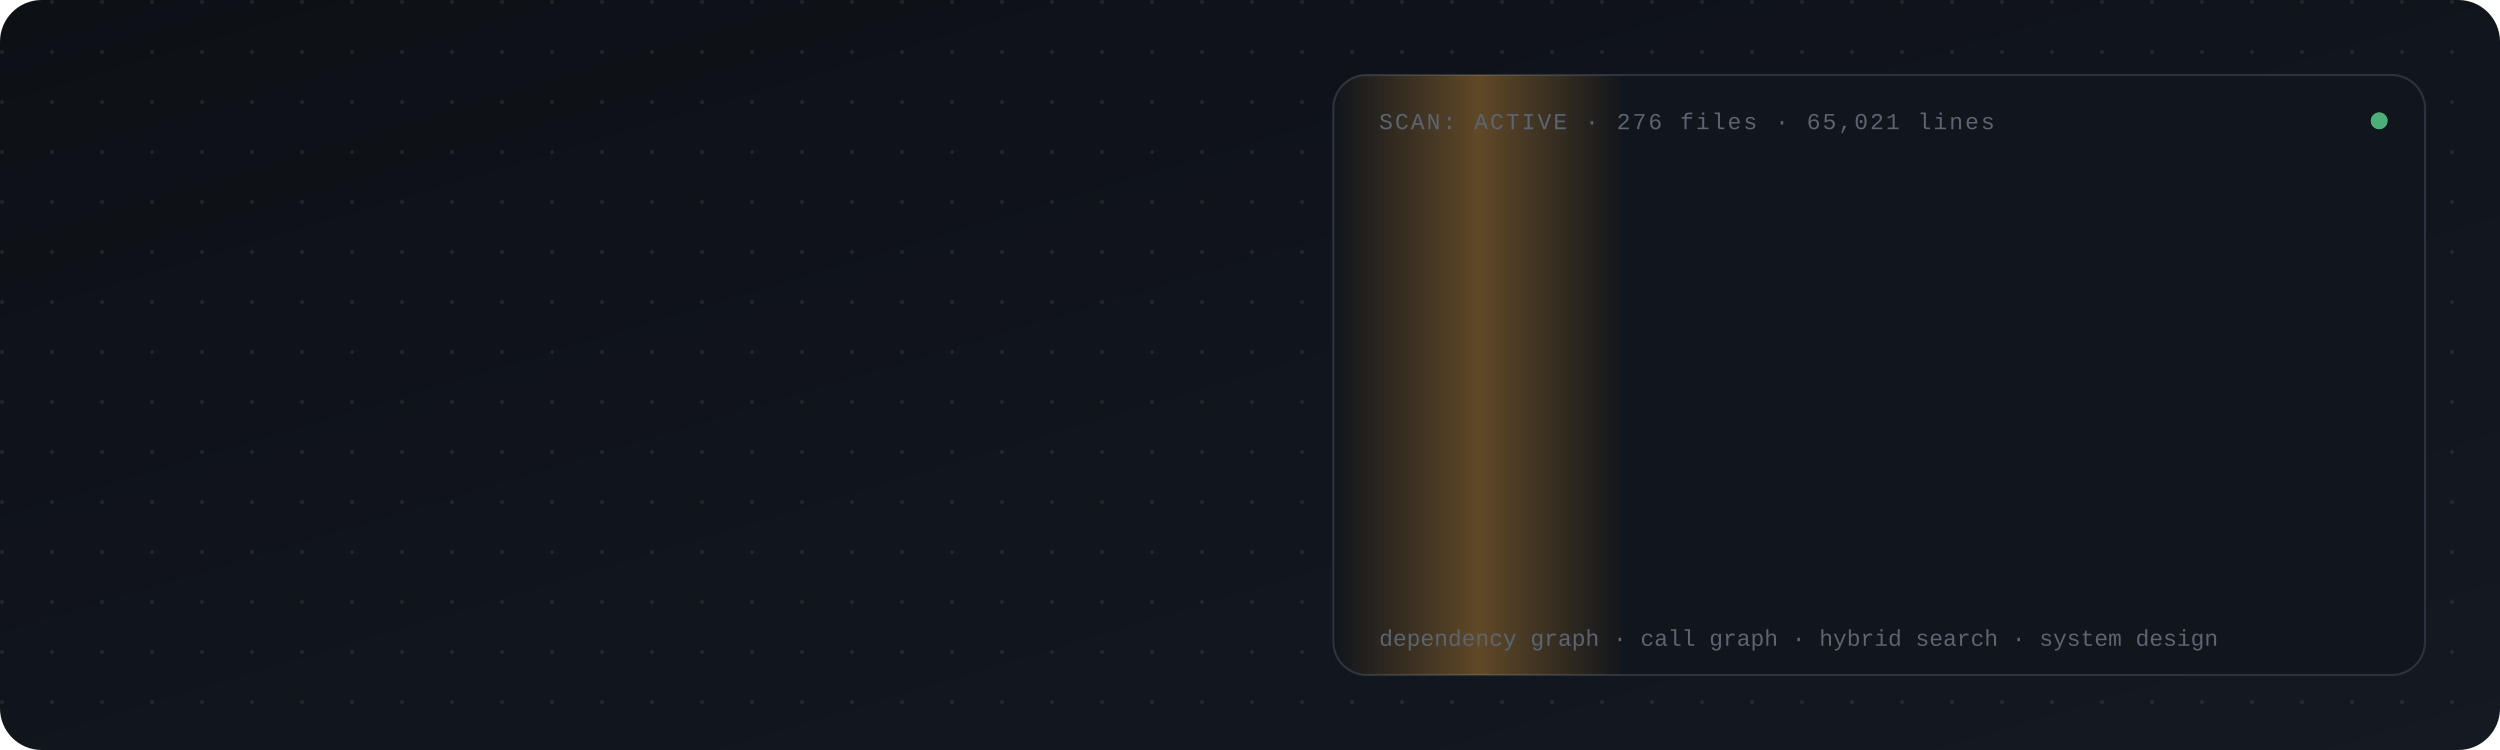
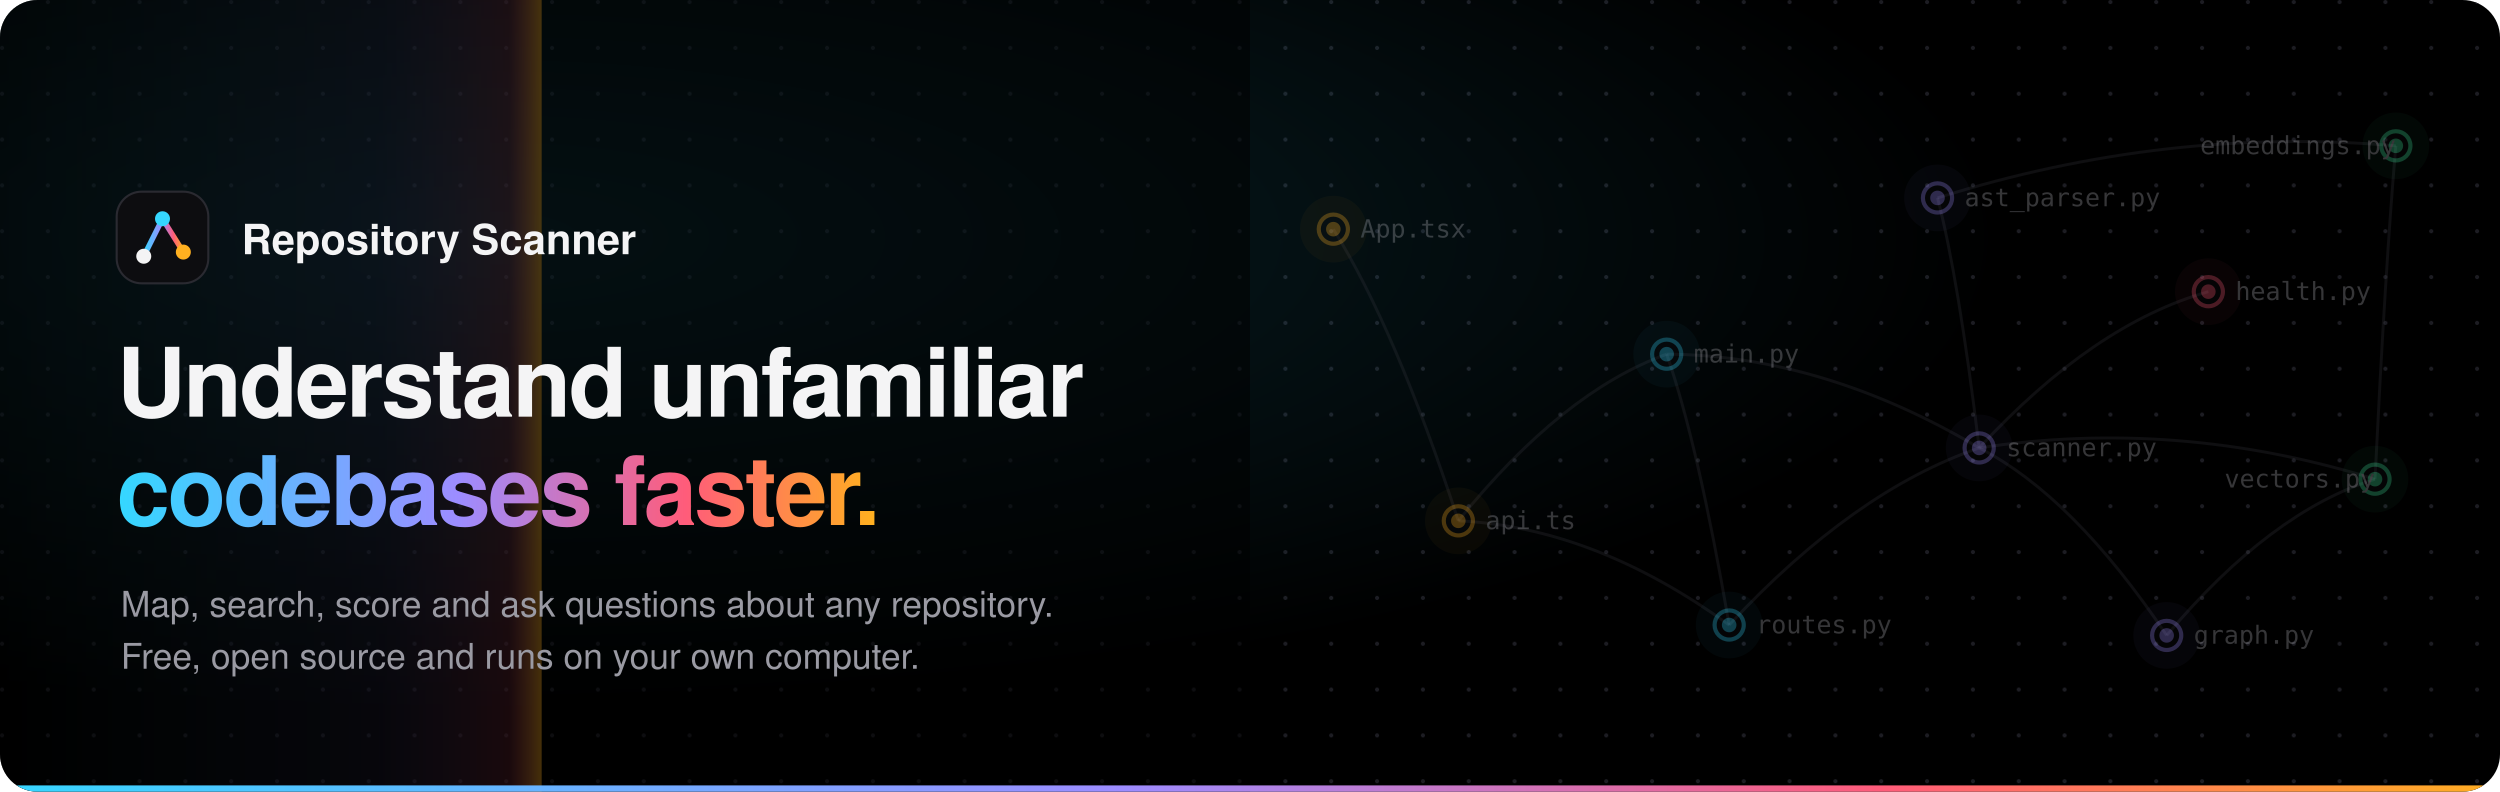
- <svg xmlns="http://www.w3.org/2000/svg" width="1200" height="360" viewBox="0 0 1200 360" role="img" aria-label="Repository Scanner Engine - turn any codebase into a map you can read">
+ <svg xmlns="http://www.w3.org/2000/svg" width="1200" height="380" viewBox="0 0 1200 380" role="img" aria-label="Repository Scanner: a spectral beam sweeps across a map of a codebase and lights up each file">
  <defs>
-     <linearGradient id="bg" x1="0" y1="0" x2="1" y2="1">
-       <stop offset="0" stop-color="#0d1015" />
-       <stop offset="1" stop-color="#141922" />
+     <pattern id="dots" width="22" height="22" patternUnits="userSpaceOnUse">
+       <circle cx="1" cy="1" r="1" fill="#1C1C22" />
+     </pattern>
+     <linearGradient id="spec" x1="0" x2="1">
+       <stop offset="0" stop-color="#35D7FF" />
+       <stop offset="0.45" stop-color="#9D8CFF" />
+       <stop offset="0.75" stop-color="#FF5C7A" />
+       <stop offset="1" stop-color="#FFB020" />
    </linearGradient>
-     <linearGradient id="title" x1="0" y1="0" x2="1" y2="0">
-       <stop offset="0" stop-color="#F2A93B" />
-       <stop offset="0.55" stop-color="#ffd48a" />
-       <stop offset="1" stop-color="#8FB0F5" />
+     <linearGradient id="beam" x1="0" x2="1">
+       <stop offset="0" stop-color="#35D7FF" stop-opacity="0" />
+       <stop offset="0.7" stop-color="#9D8CFF" stop-opacity="0.10" />
+       <stop offset="0.94" stop-color="#FF5C7A" stop-opacity="0.22" />
+       <stop offset="1" stop-color="#FFB020" stop-opacity="0.6" />
    </linearGradient>
-     <linearGradient id="scan" x1="0" y1="0" x2="1" y2="0">
-       <stop offset="0" stop-color="#F2A93B" stop-opacity="0" />
-       <stop offset="0.5" stop-color="#F2A93B" stop-opacity="0.35" />
-       <stop offset="1" stop-color="#F2A93B" stop-opacity="0" />
-     </linearGradient>
-     <pattern id="grid" width="24" height="24" patternUnits="userSpaceOnUse">
-       <circle cx="1" cy="1" r="1" fill="#6f7887" fill-opacity="0.18" />
-     </pattern>
-     <clipPath id="panel">
-       <rect x="640" y="36" width="524" height="288" rx="16" />
+     <radialGradient id="glow" cx="0.2" cy="0.3" r="0.6">
+       <stop offset="0" stop-color="#35D7FF" stop-opacity="0.16" />
+       <stop offset="1" stop-color="#35D7FF" stop-opacity="0" />
+     </radialGradient>
+     <clipPath id="clip">
+       <rect width="1200" height="380" rx="18" />
    </clipPath>
-     <style>
-       .t { font-family: 'Segoe UI', 'Helvetica Neue', Helvetica, Arial, sans-serif; }
-       .m { font-family: 'JetBrains Mono', 'Cascadia Code', Consolas, 'Courier New', monospace; }
-       .fade { opacity: 0; animation: fadeUp .9s ease-out forwards; }
-       .d1 { animation-delay: .1s } .d2 { animation-delay: .35s } .d3 { animation-delay: .6s } .d4 { animation-delay: .85s }
-       @keyframes fadeUp { from { opacity: 0; transform: translateY(10px) } to { opacity: 1; transform: none } }
- 
-       .phrase { opacity: 0; animation: cycle 12s infinite; }
-       .p1 { animation-delay: 0s } .p2 { animation-delay: 3s } .p3 { animation-delay: 6s } .p4 { animation-delay: 9s }
-       @keyframes cycle { 0% { opacity: 0 } 3% { opacity: 1 } 22% { opacity: 1 } 25% { opacity: 0 } 100% { opacity: 0 } }
- 
-       .caret { animation: blink 1s steps(1) infinite; }
-       @keyframes blink { 50% { opacity: 0 } }
- 
-       .edge { stroke-dasharray: 220; stroke-dashoffset: 220; animation: draw 2.2s ease-out forwards, glow 4s ease-in-out 2.2s infinite; }
-       .e1 { animation-delay: .6s, 2.8s } .e2 { animation-delay: .9s, 3.1s } .e3 { animation-delay: 1.2s, 3.4s }
-       .e4 { animation-delay: 1.5s, 3.7s } .e5 { animation-delay: 1.8s, 4s } .e6 { animation-delay: 2.1s, 4.3s }
-       .e7 { animation-delay: 2.4s, 4.6s } .e8 { animation-delay: 2.7s, 4.9s }
-       @keyframes draw { to { stroke-dashoffset: 0 } }
-       @keyframes glow { 0%,100% { stroke-opacity: .45 } 50% { stroke-opacity: 1 } }
- 
-       .node { opacity: 0; animation: pop .5s ease-out forwards; }
-       .n1 { animation-delay: .3s } .n2 { animation-delay: .7s } .n3 { animation-delay: 1s } .n4 { animation-delay: 1.3s }
-       .n5 { animation-delay: 1.6s } .n6 { animation-delay: 1.9s } .n7 { animation-delay: 2.2s } .n8 { animation-delay: 2.5s }
-       @keyframes pop { from { opacity: 0 } to { opacity: 1 } }
- 
-       .pulse { animation: pulse 2.4s ease-out infinite; transform-box: fill-box; transform-origin: center; }
-       @keyframes pulse { 0% { transform: scale(1); opacity: .7 } 100% { transform: scale(2.6); opacity: 0 } }
- 
-       .sweep { animation: sweep 4.5s linear infinite; }
-       @keyframes sweep { from { transform: translateX(-140px) } to { transform: translateX(560px) } }
- 
-       .dot { opacity: 0; animation: travel 3.2s linear infinite; }
-       @keyframes travel { 0% { offset-distance: 0%; opacity: 0 } 8% { opacity: 1 } 92% { opacity: 1 } 100% { offset-distance: 100%; opacity: 0 } }
-     </style>
  </defs>
-   <rect width="1200" height="360" rx="20" fill="url(#bg)" />
-   <rect width="1200" height="360" rx="20" fill="url(#grid)" />
-   <g class="fade d1">
-     <rect x="56" y="58" width="44" height="44" rx="10" fill="#F2A93B" />
-     <text x="78" y="88" text-anchor="middle" class="t" font-size="24" font-weight="800" fill="#151816">R</text>
-     <text x="114" y="78" class="m" font-size="13" fill="#8a928b" letter-spacing="2">CODEBASE SURVEY ENGINE</text>
-     <text x="114" y="97" class="m" font-size="12" fill="#5b6470">v2.1 · open source · MIT</text>
+   <g clip-path="url(#clip)">
+     <rect width="1200" height="380" fill="#000" />
+     <rect width="1200" height="380" fill="url(#dots)" />
+     <rect width="1200" height="380" fill="url(#glow)" />
+     <path d="M640,110 Q670.0,158.0 700,250" stroke="#3A3A44" stroke-width="1.4" fill="none" opacity="0.25">
+       <animate attributeName="opacity" dur="6.0s" repeatCount="indefinite" values="0.25;0.25;1;1;0.25" keyTimes="0;0.632;0.652;0.9;1" />
+     </path>
+     <path d="M700,250 Q750.0,188.0 800,170" stroke="#3A3A44" stroke-width="1.4" fill="none" opacity="0.25">
+       <animate attributeName="opacity" dur="6.0s" repeatCount="indefinite" values="0.25;0.25;1;1;0.25" keyTimes="0;0.697;0.717;0.9;1" />
+     </path>
+     <path d="M700,250 Q765.0,253.0 830,300" stroke="#3A3A44" stroke-width="1.4" fill="none" opacity="0.25">
+       <animate attributeName="opacity" dur="6.0s" repeatCount="indefinite" values="0.25;0.25;1;1;0.25" keyTimes="0;0.717;0.737;0.9;1" />
+     </path>
+     <path d="M800,170 Q815.0,213.0 830,300" stroke="#3A3A44" stroke-width="1.4" fill="none" opacity="0.25">
+       <animate attributeName="opacity" dur="6.0s" repeatCount="indefinite" values="0.25;0.25;1;1;0.25" keyTimes="0;0.717;0.737;0.9;1" />
+     </path>
+     <path d="M800,170 Q875.0,170.5 950,215" stroke="#3A3A44" stroke-width="1.4" fill="none" opacity="0.25">
+       <animate attributeName="opacity" dur="6.0s" repeatCount="indefinite" values="0.25;0.25;1;1;0.25" keyTimes="0;0.796;0.816;0.9;1" />
+     </path>
+     <path d="M830,300 Q890.0,235.5 950,215" stroke="#3A3A44" stroke-width="1.4" fill="none" opacity="0.25">
+       <animate attributeName="opacity" dur="6.0s" repeatCount="indefinite" values="0.25;0.25;1;1;0.25" keyTimes="0;0.796;0.816;0.9;1" />
+     </path>
+     <path d="M950,215 Q940.0,133.0 930,95" stroke="#3A3A44" stroke-width="1.4" fill="none" opacity="0.25">
+       <animate attributeName="opacity" dur="6.0s" repeatCount="indefinite" values="0.25;0.25;1;1;0.25" keyTimes="0;0.796;0.816;0.9;1" />
+     </path>
+     <path d="M950,215 Q995.0,238.0 1040,305" stroke="#3A3A44" stroke-width="1.4" fill="none" opacity="0.25">
+       <animate attributeName="opacity" dur="6.0s" repeatCount="indefinite" values="0.25;0.25;1;1;0.25" keyTimes="0;0.855;0.875;0.9;1" />
+     </path>
+     <path d="M950,215 Q1005.0,155.5 1060,140" stroke="#3A3A44" stroke-width="1.4" fill="none" opacity="0.25">
+       <animate attributeName="opacity" dur="6.0s" repeatCount="indefinite" values="0.25;0.25;1;1;0.25" keyTimes="0;0.868;0.888;0.9;1" />
+     </path>
+     <path d="M930,95 Q1040.0,60.5 1150,70" stroke="#3A3A44" stroke-width="1.4" fill="none" opacity="0.25">
+       <animate attributeName="opacity" dur="6.0s" repeatCount="indefinite" values="0.25;0.25;1;1;0.25" keyTimes="0;0.928;0.948;0.9;1" />
+     </path>
+     <path d="M1150,70 Q1145.0,128.0 1140,230" stroke="#3A3A44" stroke-width="1.4" fill="none" opacity="0.25">
+       <animate attributeName="opacity" dur="6.0s" repeatCount="indefinite" values="0.25;0.25;1;1;0.25" keyTimes="0;0.928;0.948;0.9;1" />
+     </path>
+     <path d="M1040,305 Q1090.0,245.5 1140,230" stroke="#3A3A44" stroke-width="1.4" fill="none" opacity="0.25">
+       <animate attributeName="opacity" dur="6.0s" repeatCount="indefinite" values="0.25;0.25;1;1;0.25" keyTimes="0;0.921;0.941;0.9;1" />
+     </path>
+     <path d="M950,215 Q1045.0,200.5 1140,230" stroke="#3A3A44" stroke-width="1.4" fill="none" opacity="0.25">
+       <animate attributeName="opacity" dur="6.0s" repeatCount="indefinite" values="0.25;0.25;1;1;0.25" keyTimes="0;0.921;0.941;0.9;1" />
+     </path>
+     <g opacity="0.3">
+       <animate attributeName="opacity" dur="6.0s" repeatCount="indefinite" values="0.3;0.3;1;1;0.3" keyTimes="0;0.592;0.612;0.9;1" />
+       <circle cx="640" cy="110" r="16" fill="#FFB020" opacity="0.12" />
+       <circle cx="640" cy="110" r="7" fill="#0D0D10" stroke="#FFB020" stroke-width="2" />
+       <circle cx="640" cy="110" r="3.5" fill="#FFB020" />
+       <text x="653" y="114" font-family="ui-monospace, SFMono-Regular, Menlo, Consolas, monospace" font-size="12" fill="#B4B4BC">App.tsx</text>
+     </g>
+     <g opacity="0.3">
+       <animate attributeName="opacity" dur="6.0s" repeatCount="indefinite" values="0.3;0.3;1;1;0.3" keyTimes="0;0.632;0.652;0.9;1" />
+       <circle cx="700" cy="250" r="16" fill="#FFB020" opacity="0.12" />
+       <circle cx="700" cy="250" r="7" fill="#0D0D10" stroke="#FFB020" stroke-width="2" />
+       <circle cx="700" cy="250" r="3.5" fill="#FFB020" />
+       <text x="713" y="254" font-family="ui-monospace, SFMono-Regular, Menlo, Consolas, monospace" font-size="12" fill="#B4B4BC">api.ts</text>
+     </g>
+     <g opacity="0.3">
+       <animate attributeName="opacity" dur="6.0s" repeatCount="indefinite" values="0.3;0.3;1;1;0.3" keyTimes="0;0.697;0.717;0.9;1" />
+       <circle cx="800" cy="170" r="16" fill="#35D7FF" opacity="0.12" />
+       <circle cx="800" cy="170" r="7" fill="#0D0D10" stroke="#35D7FF" stroke-width="2" />
+       <circle cx="800" cy="170" r="3.5" fill="#35D7FF" />
+       <text x="813" y="174" font-family="ui-monospace, SFMono-Regular, Menlo, Consolas, monospace" font-size="12" fill="#B4B4BC">main.py</text>
+     </g>
+     <g opacity="0.3">
+       <animate attributeName="opacity" dur="6.0s" repeatCount="indefinite" values="0.3;0.3;1;1;0.3" keyTimes="0;0.717;0.737;0.9;1" />
+       <circle cx="830" cy="300" r="16" fill="#35D7FF" opacity="0.12" />
+       <circle cx="830" cy="300" r="7" fill="#0D0D10" stroke="#35D7FF" stroke-width="2" />
+       <circle cx="830" cy="300" r="3.5" fill="#35D7FF" />
+       <text x="843" y="304" font-family="ui-monospace, SFMono-Regular, Menlo, Consolas, monospace" font-size="12" fill="#B4B4BC">routes.py</text>
+     </g>
+     <g opacity="0.3">
+       <animate attributeName="opacity" dur="6.0s" repeatCount="indefinite" values="0.3;0.3;1;1;0.3" keyTimes="0;0.783;0.803;0.9;1" />
+       <circle cx="930" cy="95" r="16" fill="#9D8CFF" opacity="0.12" />
+       <circle cx="930" cy="95" r="7" fill="#0D0D10" stroke="#9D8CFF" stroke-width="2" />
+       <circle cx="930" cy="95" r="3.5" fill="#9D8CFF" />
+       <text x="943" y="99" font-family="ui-monospace, SFMono-Regular, Menlo, Consolas, monospace" font-size="12" fill="#B4B4BC">ast_parser.py</text>
+     </g>
+     <g opacity="0.3">
+       <animate attributeName="opacity" dur="6.0s" repeatCount="indefinite" values="0.3;0.3;1;1;0.3" keyTimes="0;0.796;0.816;0.9;1" />
+       <circle cx="950" cy="215" r="16" fill="#9D8CFF" opacity="0.12" />
+       <circle cx="950" cy="215" r="7" fill="#0D0D10" stroke="#9D8CFF" stroke-width="2" />
+       <circle cx="950" cy="215" r="3.5" fill="#9D8CFF" />
+       <text x="963" y="219" font-family="ui-monospace, SFMono-Regular, Menlo, Consolas, monospace" font-size="12" fill="#B4B4BC">scanner.py</text>
+     </g>
+     <g opacity="0.3">
+       <animate attributeName="opacity" dur="6.0s" repeatCount="indefinite" values="0.3;0.3;1;1;0.3" keyTimes="0;0.855;0.875;0.9;1" />
+       <circle cx="1040" cy="305" r="16" fill="#9D8CFF" opacity="0.12" />
+       <circle cx="1040" cy="305" r="7" fill="#0D0D10" stroke="#9D8CFF" stroke-width="2" />
+       <circle cx="1040" cy="305" r="3.5" fill="#9D8CFF" />
+       <text x="1053" y="309" font-family="ui-monospace, SFMono-Regular, Menlo, Consolas, monospace" font-size="12" fill="#B4B4BC">graph.py</text>
+     </g>
+     <g opacity="0.3">
+       <animate attributeName="opacity" dur="6.0s" repeatCount="indefinite" values="0.3;0.3;1;1;0.3" keyTimes="0;0.868;0.888;0.9;1" />
+       <circle cx="1060" cy="140" r="16" fill="#FF5C7A" opacity="0.12" />
+       <circle cx="1060" cy="140" r="7" fill="#0D0D10" stroke="#FF5C7A" stroke-width="2" />
+       <circle cx="1060" cy="140" r="3.5" fill="#FF5C7A" />
+       <text x="1073" y="144" font-family="ui-monospace, SFMono-Regular, Menlo, Consolas, monospace" font-size="12" fill="#B4B4BC">health.py</text>
+     </g>
+     <g opacity="0.3">
+       <animate attributeName="opacity" dur="6.0s" repeatCount="indefinite" values="0.3;0.3;1;1;0.3" keyTimes="0;0.921;0.941;0.9;1" />
+       <circle cx="1140" cy="230" r="16" fill="#3DDC97" opacity="0.12" />
+       <circle cx="1140" cy="230" r="7" fill="#0D0D10" stroke="#3DDC97" stroke-width="2" />
+       <circle cx="1140" cy="230" r="3.5" fill="#3DDC97" />
+       <text x="1140" y="234" text-anchor="end" font-family="ui-monospace, SFMono-Regular, Menlo, Consolas, monospace" font-size="12" fill="#B4B4BC">vectors.py</text>
+     </g>
+     <g opacity="0.3">
+       <animate attributeName="opacity" dur="6.0s" repeatCount="indefinite" values="0.3;0.3;1;1;0.3" keyTimes="0;0.928;0.948;0.9;1" />
+       <circle cx="1150" cy="70" r="16" fill="#3DDC97" opacity="0.12" />
+       <circle cx="1150" cy="70" r="7" fill="#0D0D10" stroke="#3DDC97" stroke-width="2" />
+       <circle cx="1150" cy="70" r="3.5" fill="#3DDC97" />
+       <text x="1150" y="74" text-anchor="end" font-family="ui-monospace, SFMono-Regular, Menlo, Consolas, monospace" font-size="12" fill="#B4B4BC">embeddings.py</text>
+     </g>
+     <rect x="0" y="0" width="260" height="380" fill="url(#beam)">
+       <animateTransform attributeName="transform" type="translate" from="-260 0" to="1260 0" dur="6.0s" repeatCount="indefinite" />
+     </rect>
+     <rect x="0" y="0" width="600" height="380" fill="#000" opacity="0.55" />
+     <g transform="translate(56,92)">
+       <rect width="44" height="44" rx="12" fill="#0D0D10" stroke="#2A2A31" />
+       <path d="M13 31 L22 13 L32 29" stroke="url(#spec)" stroke-width="2.6" stroke-linecap="round" stroke-linejoin="round" fill="none" />
+       <circle cx="22" cy="13" r="3.6" fill="#35D7FF" />
+       <circle cx="13" cy="31" r="3.6" fill="#F4F4F5" />
+       <circle cx="32" cy="29" r="3.6" fill="#FFB020" />
+       <text x="60" y="30" font-family="'Segoe UI', -apple-system, Helvetica, Arial, sans-serif" font-size="20" font-weight="600" fill="#F4F4F5">Repository Scanner</text>
+     </g>
+     <text x="56" y="200" font-family="'Segoe UI', -apple-system, Helvetica, Arial, sans-serif" font-size="46" font-weight="700" fill="#F4F4F5" letter-spacing="-1.2">Understand unfamiliar</text>
+     <text x="56" y="252" font-family="'Segoe UI', -apple-system, Helvetica, Arial, sans-serif" font-size="46" font-weight="700" fill="url(#spec)" letter-spacing="-1.2">codebases faster.</text>
+     <text x="58" y="296" font-family="'Segoe UI', -apple-system, Helvetica, Arial, sans-serif" font-size="17" fill="#9A9AA3">Map, search, score and ask questions about any repository.</text>
+     <text x="58" y="321" font-family="'Segoe UI', -apple-system, Helvetica, Arial, sans-serif" font-size="17" fill="#9A9AA3">Free, open source and runs on your own computer.</text>
+     <rect y="377" width="1200" height="3" fill="url(#spec)" />
  </g>
-   <text x="56" y="160" class="t fade d2" font-size="46" font-weight="800" fill="url(#title)">Repository Scanner</text>
-   <text x="56" y="210" class="t fade d2" font-size="46" font-weight="800" fill="#E6EAF0">Engine</text>
-   <g class="fade d3">
-     <text x="58" y="254" class="m" font-size="17" fill="#8a928b">&gt;</text>
-     <g class="m" font-size="17" fill="#E6EAF0">
-       <text x="78" y="254" class="phrase p1">map every import, class and function</text>
-       <text x="78" y="254" class="phrase p2">ask questions, get answers with file:line</text>
-       <text x="78" y="254" class="phrase p3">draw the system design with Groq AI</text>
-       <text x="78" y="254" class="phrase p4">score health, debt and dependency risk</text>
-     </g>
-   </g>
-   <g class="fade d4 t" font-size="13" font-weight="600">
-     <rect x="56" y="282" width="92" height="28" rx="14" fill="#5B8DEF" fill-opacity=".14" stroke="#5B8DEF" stroke-opacity=".5" />
-     <text x="102" y="301" text-anchor="middle" fill="#8FB0F5">FastAPI</text>
-     <rect x="156" y="282" width="88" height="28" rx="14" fill="#4CAF79" fill-opacity=".14" stroke="#4CAF79" stroke-opacity=".5" />
-     <text x="200" y="301" text-anchor="middle" fill="#7FCB9F">React 19</text>
-     <rect x="252" y="282" width="78" height="28" rx="14" fill="#7CC4C9" fill-opacity=".14" stroke="#7CC4C9" stroke-opacity=".5" />
-     <text x="291" y="301" text-anchor="middle" fill="#9AD3D7">FAISS</text>
-     <rect x="338" y="282" width="102" height="28" rx="14" fill="#9580CA" fill-opacity=".14" stroke="#9580CA" stroke-opacity=".5" />
-     <text x="389" y="301" text-anchor="middle" fill="#B5A4E0">Graph-RAG</text>
-     <rect x="448" y="282" width="86" height="28" rx="14" fill="#F2A93B" fill-opacity=".14" stroke="#F2A93B" stroke-opacity=".5" />
-     <text x="491" y="301" text-anchor="middle" fill="#F2A93B">Electron</text>
-   </g>
-   <rect x="640" y="36" width="524" height="288" rx="16" fill="#11151c" stroke="#2c333d" />
-   <g clip-path="url(#panel)">
-     <rect x="640" y="36" width="140" height="288" fill="url(#scan)" class="sweep" />
-   </g>
-   <text x="662" y="62" class="m" font-size="11" fill="#5b6470" letter-spacing="1">SCAN: ACTIVE · 276 files · 65,021 lines</text>
-   <circle cx="1142" cy="58" r="4" fill="#4CAF79" />
-   <circle cx="1142" cy="58" r="4" fill="#4CAF79" class="pulse" />
-   <g fill="none" stroke-width="1.6" stroke-linecap="round">
-     <path id="p1" class="edge e1" d="M712 190 C 760 190, 770 120, 830 120" stroke="#5B8DEF" />
-     <path id="p2" class="edge e2" d="M712 190 C 760 190, 770 260, 830 260" stroke="#5B8DEF" />
-     <path id="p3" class="edge e3" d="M890 120 C 930 120, 940 95, 985 95" stroke="#4CAF79" />
-     <path id="p4" class="edge e4" d="M890 120 C 935 120, 940 175, 985 175" stroke="#4CAF79" />
-     <path id="p5" class="edge e5" d="M890 260 C 935 260, 940 175, 985 175" stroke="#4CAF79" />
-     <path id="p6" class="edge e6" d="M890 260 C 935 260, 940 268, 985 268" stroke="#7CC4C9" />
-     <path id="p7" class="edge e7" d="M1045 95 C 1080 95, 1085 130, 1115 130" stroke="#9580CA" />
-     <path id="p8" class="edge e8" d="M1045 175 C 1080 175, 1085 130, 1115 130" stroke="#9580CA" />
-   </g>
-   <g class="m" font-size="10.5">
-     <g class="node n1">
-       <rect x="664" y="174" width="48" height="32" rx="7" fill="#171b22" stroke="#5B8DEF" />
-       <text x="688" y="194" text-anchor="middle" fill="#8FB0F5">UI</text>
-     </g>
-     <g class="node n2">
-       <rect x="830" y="104" width="60" height="32" rx="7" fill="#171b22" stroke="#7B6CF6" />
-       <text x="860" y="124" text-anchor="middle" fill="#B5A4E0">auth</text>
-     </g>
-     <g class="node n3">
-       <rect x="830" y="244" width="60" height="32" rx="7" fill="#171b22" stroke="#4CAF79" />
-       <text x="860" y="264" text-anchor="middle" fill="#7FCB9F">api</text>
-     </g>
-     <g class="node n4">
-       <rect x="985" y="79" width="60" height="32" rx="7" fill="#171b22" stroke="#4CAF79" />
-       <text x="1015" y="99" text-anchor="middle" fill="#7FCB9F">graph</text>
-     </g>
-     <g class="node n5">
-       <rect x="985" y="159" width="60" height="32" rx="7" fill="#171b22" stroke="#4CAF79" />
-       <text x="1015" y="179" text-anchor="middle" fill="#7FCB9F">rag</text>
-     </g>
-     <g class="node n6">
-       <rect x="985" y="252" width="60" height="32" rx="7" fill="#171b22" stroke="#7CC4C9" />
-       <text x="1015" y="272" text-anchor="middle" fill="#9AD3D7">faiss</text>
-     </g>
-     <g class="node n7">
-       <rect x="1115" y="114" width="36" height="32" rx="16" fill="#171b22" stroke="#9580CA" />
-       <text x="1133" y="134" text-anchor="middle" fill="#B5A4E0">AI</text>
-     </g>
-   </g>
-   <g>
-     <circle r="3.2" fill="#F2A93B" class="dot" style="offset-path: path('M712 190 C 760 190, 770 260, 830 260'); animation-delay: 3s" />
-     <circle r="3.2" fill="#F2A93B" class="dot" style="offset-path: path('M890 260 C 935 260, 940 175, 985 175'); animation-delay: 3.8s" />
-     <circle r="3.2" fill="#F2A93B" class="dot" style="offset-path: path('M1045 175 C 1080 175, 1085 130, 1115 130'); animation-delay: 4.6s" />
-     <circle r="3.2" fill="#8FB0F5" class="dot" style="offset-path: path('M712 190 C 760 190, 770 120, 830 120'); animation-delay: 3.4s" />
-     <circle r="3.2" fill="#8FB0F5" class="dot" style="offset-path: path('M890 120 C 930 120, 940 95, 985 95'); animation-delay: 4.2s" />
-   </g>
-   <text x="662" y="310" class="m" font-size="11" fill="#5b6470">dependency graph · call graph · hybrid search · system design</text>
</svg>
